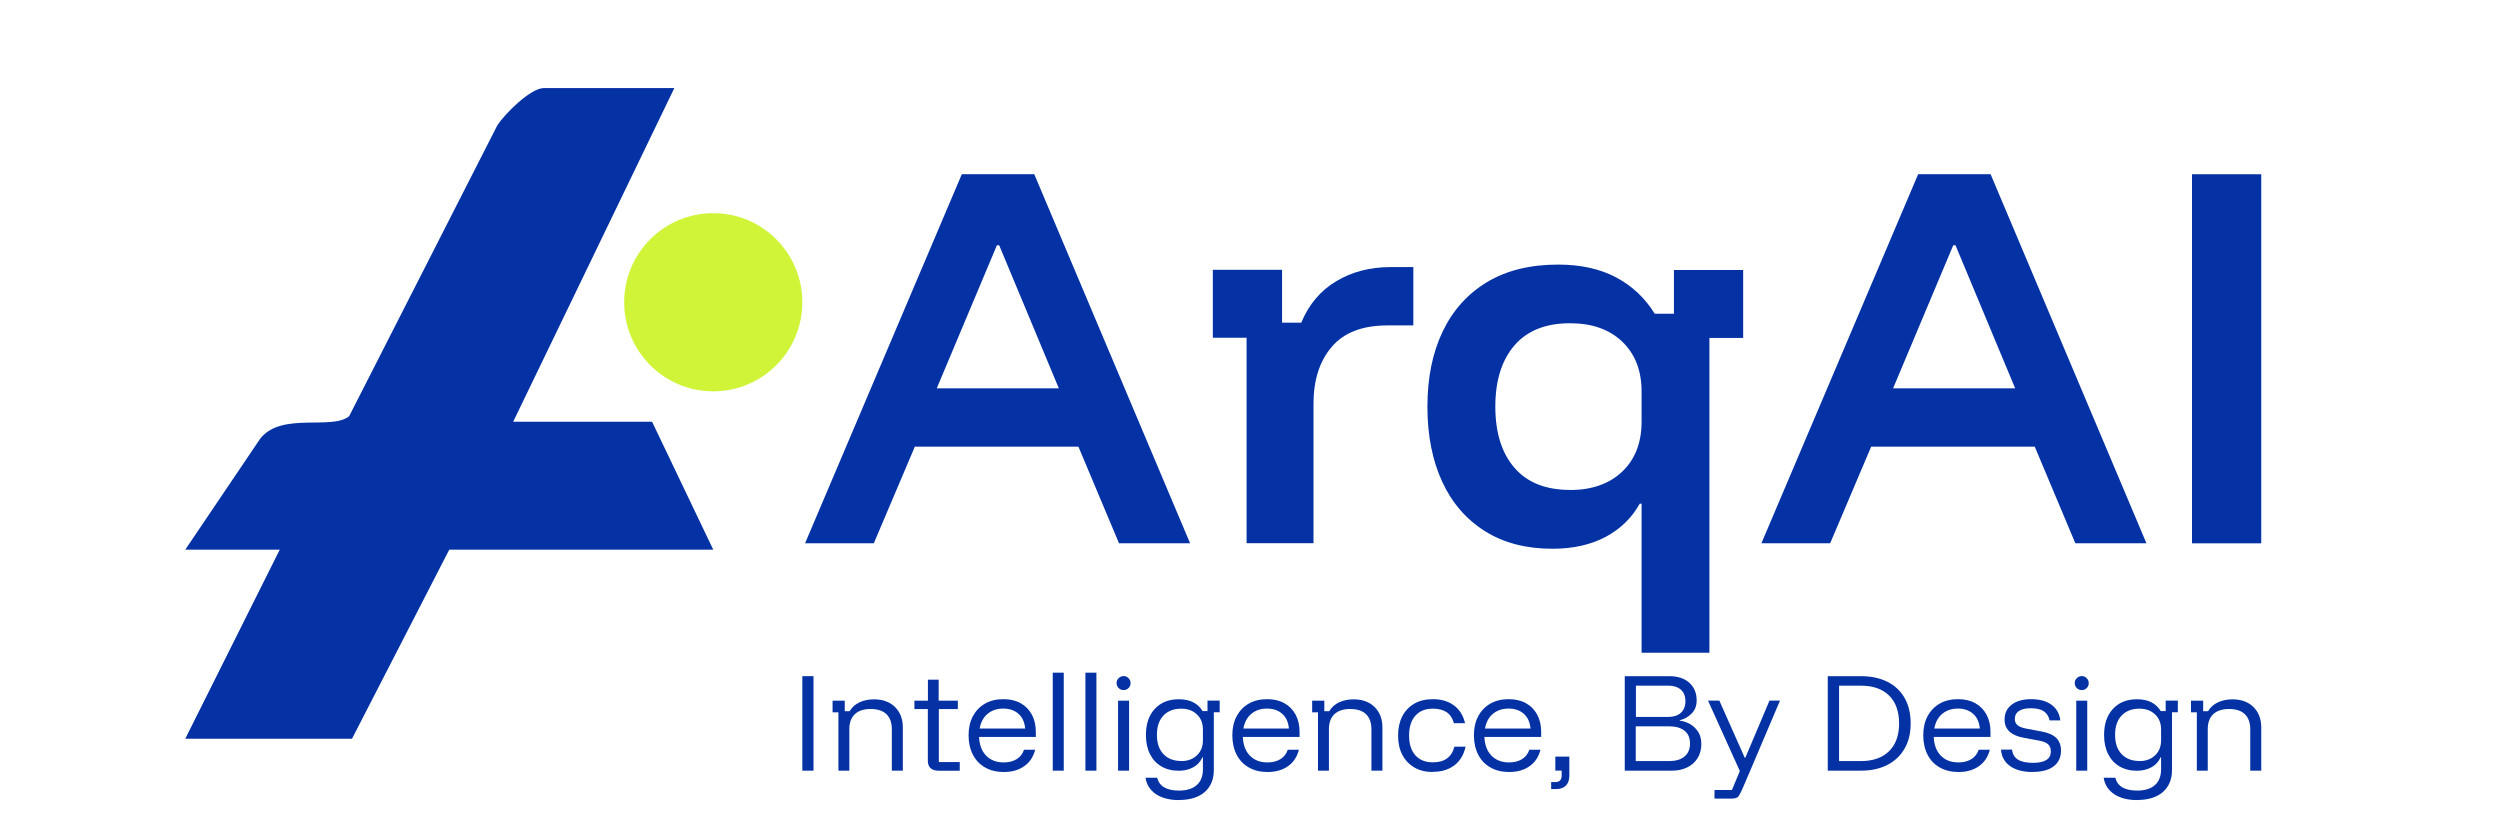
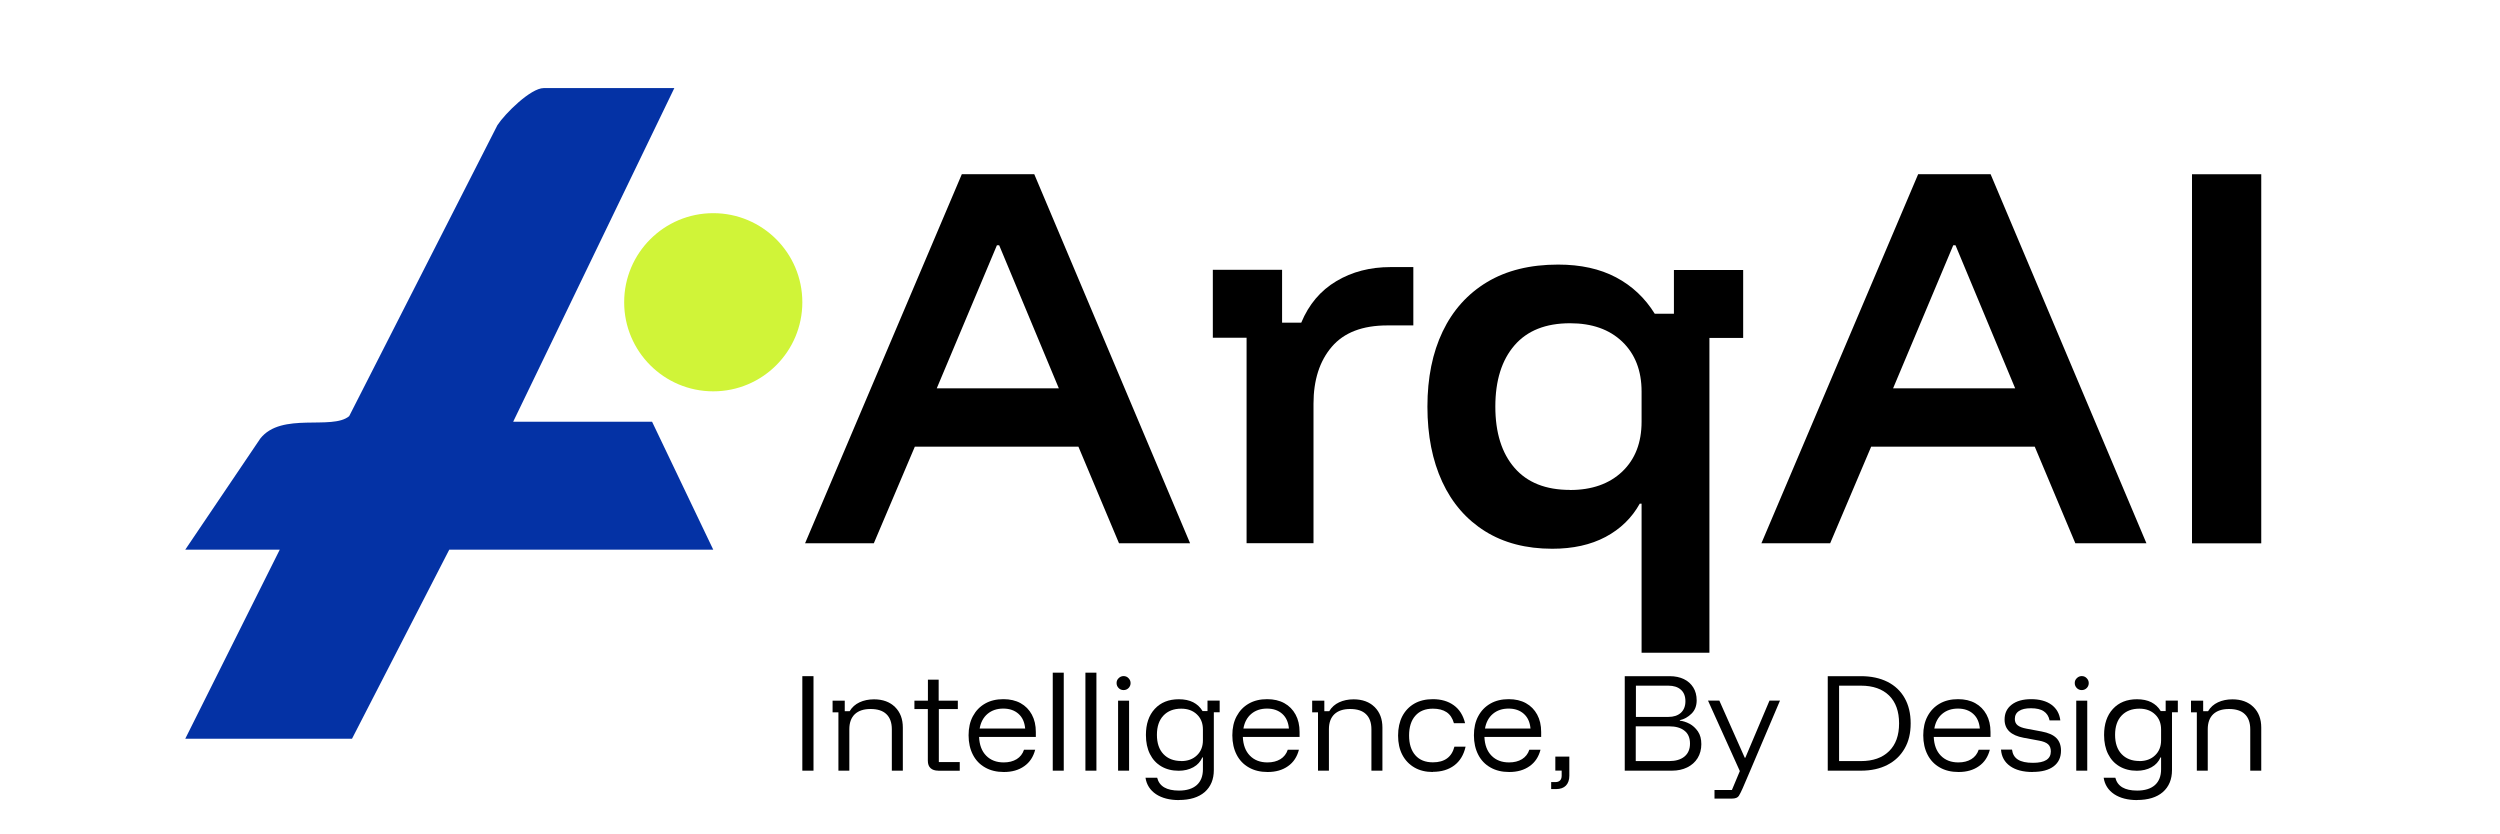
<svg xmlns="http://www.w3.org/2000/svg" id="Layer_1" viewBox="0 0 300 100">
  <defs>
-     <style>.cls-1{fill:#d0f438;}.cls-2{fill:#0432a5;}</style>
+     <style>.cls-1{fill:#d0f438;}.cls-2{fill:#0432a5;}.cls-3{fill:#000000;}</style>
  </defs>
  <path class="cls-2" d="M80.92,10.57l-19.34,40.04h16.67l7.34,15.35h-31.68l-11.67,22.69h-20.01l11.34-22.69h-11.34l9.01-13.34c2.55-3.22,8.6-.96,10.66-2.68L59.69,15.02c.91-1.39,3.99-4.45,5.56-4.45h15.67Z" />
  <circle class="cls-1" cx="85.59" cy="36.27" r="10.69" />
-   <path class="cls-2" d="M96.61,65.19l18.81-44.29h8.69l18.7,44.29h-8.53l-4.87-11.59h-19.63l-4.92,11.59h-8.26ZM112.41,46.6h14.65l-7.16-17.17h-.27l-7.22,17.17Z" />
-   <path class="cls-2" d="M149.59,65.19v-24.66h-4.05v-8.15h8.31v6.34h2.3c.91-2.19,2.31-3.85,4.21-4.98,1.89-1.13,4.06-1.69,6.51-1.69h2.73v7h-3.12c-2.99,0-5.21.86-6.67,2.57-1.46,1.71-2.19,3.99-2.19,6.83v16.73h-8.04Z" />
-   <path class="cls-2" d="M196.99,78.32v-17.88h-.22c-.95,1.71-2.32,3.04-4.1,3.99-1.79.95-3.92,1.42-6.4,1.42-3.13,0-5.82-.7-8.06-2.1-2.24-1.4-3.96-3.38-5.14-5.93-1.18-2.55-1.78-5.56-1.78-9.02s.61-6.47,1.83-9.02c1.22-2.55,3-4.53,5.33-5.93,2.33-1.4,5.17-2.1,8.53-2.1,2.7,0,5.01.51,6.94,1.53,1.93,1.02,3.48,2.48,4.65,4.37h2.3v-5.25h8.31v8.15h-4.05v37.78h-8.15ZM188.41,58.8c2.62,0,4.71-.74,6.26-2.21,1.55-1.48,2.32-3.47,2.32-5.99v-3.61c0-2.52-.78-4.51-2.32-5.99-1.55-1.48-3.64-2.21-6.26-2.21-2.92,0-5.14.88-6.67,2.65-1.53,1.77-2.3,4.22-2.3,7.35s.77,5.59,2.3,7.35c1.53,1.77,3.75,2.65,6.67,2.65Z" />
-   <path class="cls-2" d="M211.37,65.19l18.81-44.29h8.69l18.7,44.29h-8.53l-4.87-11.59h-19.63l-4.92,11.59h-8.26ZM227.17,46.6h14.65l-7.16-17.17h-.27l-7.22,17.17Z" />
-   <path class="cls-2" d="M263.04,65.19V20.91h8.31v44.29h-8.31Z" />
-   <path class="cls-2" d="M96.28,92.48v-11.34h1.34v11.34h-1.34Z" />
-   <path class="cls-2" d="M100.61,92.48v-7h-.7v-1.4h1.46v1.26h.59c.28-.47.67-.82,1.18-1.06.51-.24,1.09-.36,1.74-.36,1.06,0,1.9.31,2.52.92.63.62.94,1.44.94,2.47v5.17h-1.32v-4.97c0-.79-.22-1.4-.65-1.81-.43-.42-1.07-.62-1.9-.62s-1.45.21-1.89.62c-.44.42-.66,1.02-.66,1.81v4.97h-1.32Z" />
-   <path class="cls-2" d="M112.59,92.48c-.39,0-.7-.1-.92-.3s-.33-.5-.33-.9v-6.19h-1.61v-1.01h1.62v-2.52h1.29v2.52h2.3v1.01h-2.28v6.36h2.51v1.04h-2.58Z" />
-   <path class="cls-2" d="M120.46,92.64c-.86,0-1.61-.18-2.24-.54-.64-.36-1.13-.87-1.47-1.53s-.52-1.44-.52-2.33.17-1.65.52-2.3c.35-.65.83-1.15,1.46-1.51.63-.36,1.36-.53,2.2-.53.79,0,1.48.16,2.06.48.58.32,1.03.78,1.35,1.37.32.59.48,1.28.48,2.09v.59h-6.81c.04.96.32,1.71.85,2.25.53.54,1.23.81,2.11.81.61,0,1.12-.13,1.55-.39.42-.26.72-.64.88-1.13h1.34c-.22.85-.65,1.51-1.31,1.97-.66.47-1.47.7-2.44.7ZM117.56,87.42h5.46c-.07-.76-.33-1.34-.8-1.76s-1.08-.63-1.83-.63-1.38.21-1.88.63c-.5.42-.82,1.01-.95,1.76Z" />
-   <path class="cls-2" d="M126.33,92.48v-11.76h1.32v11.76h-1.32Z" />
-   <path class="cls-2" d="M130.25,92.48v-11.76h1.32v11.76h-1.32Z" />
-   <path class="cls-2" d="M134.83,82.81c-.23,0-.43-.08-.59-.24-.16-.16-.25-.36-.25-.6s.08-.43.25-.59c.16-.16.36-.25.59-.25s.43.08.59.25c.16.16.25.36.25.59s-.08.43-.25.6c-.16.16-.36.24-.59.24ZM134.17,92.48v-8.4h1.32v8.4h-1.32Z" />
-   <path class="cls-2" d="M141.48,96.01c-1.13,0-2.05-.24-2.76-.71-.71-.48-1.13-1.13-1.26-1.97h1.4c.26,1.03,1.13,1.54,2.62,1.54.92,0,1.63-.22,2.13-.66.49-.44.74-1.07.74-1.89v-1.43h-.07c-.22.5-.57.9-1.08,1.18s-1.09.42-1.76.42c-.8,0-1.5-.18-2.09-.53-.59-.35-1.04-.84-1.36-1.48-.32-.64-.48-1.4-.48-2.28,0-1.32.35-2.36,1.06-3.13.71-.77,1.67-1.16,2.89-1.16.67,0,1.25.12,1.72.36s.85.6,1.13,1.06h.59v-1.26h1.46v1.4h-.7v6.93c0,1.13-.37,2.01-1.1,2.65-.73.63-1.76.95-3.09.95ZM141.75,91.33c.77,0,1.4-.23,1.88-.69s.72-1.06.72-1.81v-1.29c0-.75-.24-1.35-.72-1.81-.48-.46-1.11-.69-1.88-.69-.91,0-1.62.28-2.14.83-.52.55-.78,1.32-.78,2.31s.26,1.76.78,2.31c.52.55,1.23.83,2.14.83Z" />
-   <path class="cls-2" d="M152.11,92.64c-.86,0-1.61-.18-2.24-.54-.64-.36-1.13-.87-1.47-1.53s-.52-1.44-.52-2.33.17-1.65.52-2.3c.35-.65.83-1.15,1.46-1.51.63-.36,1.36-.53,2.2-.53.79,0,1.48.16,2.06.48.58.32,1.03.78,1.35,1.37.32.59.48,1.28.48,2.09v.59h-6.81c.04.96.32,1.71.85,2.25.53.54,1.23.81,2.11.81.61,0,1.12-.13,1.55-.39.42-.26.72-.64.88-1.13h1.34c-.22.85-.65,1.51-1.31,1.97-.66.47-1.47.7-2.44.7ZM149.21,87.42h5.46c-.07-.76-.33-1.34-.8-1.76s-1.08-.63-1.83-.63-1.38.21-1.88.63c-.5.42-.82,1.01-.95,1.76Z" />
-   <path class="cls-2" d="M158.16,92.48v-7h-.7v-1.4h1.46v1.26h.59c.28-.47.67-.82,1.18-1.06.51-.24,1.09-.36,1.74-.36,1.06,0,1.9.31,2.52.92.63.62.94,1.44.94,2.47v5.17h-1.32v-4.97c0-.79-.22-1.4-.65-1.81-.43-.42-1.07-.62-1.9-.62s-1.45.21-1.89.62c-.44.42-.66,1.02-.66,1.81v4.97h-1.32Z" />
-   <path class="cls-2" d="M171.94,92.64c-.85,0-1.59-.18-2.21-.54s-1.11-.87-1.45-1.52-.51-1.42-.51-2.31.17-1.66.5-2.31c.34-.65.82-1.16,1.44-1.52s1.37-.54,2.23-.54c1,0,1.83.24,2.51.73s1.13,1.21,1.36,2.15h-1.34c-.17-.6-.46-1.04-.88-1.32s-.97-.42-1.64-.42c-.91,0-1.61.28-2.11.85-.5.56-.75,1.36-.75,2.37s.25,1.8.75,2.37,1.2.85,2.11.85c1.4,0,2.26-.63,2.58-1.88h1.34c-.22.99-.68,1.74-1.36,2.25-.68.51-1.54.77-2.56.77Z" />
-   <path class="cls-2" d="M181.1,92.64c-.86,0-1.61-.18-2.24-.54-.64-.36-1.13-.87-1.47-1.53s-.52-1.44-.52-2.33.17-1.65.52-2.3c.35-.65.83-1.15,1.46-1.51.63-.36,1.36-.53,2.2-.53.79,0,1.48.16,2.06.48.58.32,1.03.78,1.35,1.37.32.59.48,1.28.48,2.09v.59h-6.81c.04.96.32,1.71.85,2.25.53.54,1.23.81,2.11.81.61,0,1.12-.13,1.55-.39.42-.26.72-.64.88-1.13h1.34c-.22.85-.65,1.51-1.31,1.97-.66.47-1.47.7-2.44.7ZM178.2,87.42h5.46c-.07-.76-.33-1.34-.8-1.76s-1.08-.63-1.83-.63-1.38.21-1.88.63c-.5.42-.82,1.01-.95,1.76Z" />
-   <path class="cls-2" d="M186.14,94.69v-.84h.5c.24,0,.43-.06.56-.19s.2-.32.2-.57v-.62h-.76v-1.68h1.68v2.3c0,.5-.14.9-.41,1.18s-.67.42-1.18.42h-.59Z" />
-   <path class="cls-2" d="M194.97,92.48v-11.34h5.39c.65,0,1.22.12,1.7.35s.86.57,1.13,1c.27.43.41.95.41,1.55,0,.65-.2,1.19-.62,1.6s-.88.67-1.4.78v.06c.37.04.76.16,1.16.37.4.21.73.52,1.01.92.28.41.41.92.41,1.53s-.15,1.2-.45,1.68c-.3.48-.72.85-1.25,1.11-.53.26-1.14.39-1.83.39h-5.64ZM196.31,86.03h3.89c.63,0,1.13-.16,1.5-.49.36-.33.55-.79.55-1.39s-.18-1.07-.55-1.39c-.36-.32-.86-.48-1.5-.48h-3.89v3.75ZM196.31,91.33h3.99c.77,0,1.39-.18,1.83-.54s.67-.88.67-1.56-.22-1.21-.67-1.55c-.44-.35-1.05-.52-1.83-.52h-4.01v4.17Z" />
-   <path class="cls-2" d="M205.74,95.84v-1.04h2.09l.95-2.27-3.82-8.46h1.36l3.05,6.86h.07l2.9-6.86h1.26l-3.57,8.4-.9,2.1c-.17.38-.32.69-.46.92s-.42.34-.83.34h-2.1Z" />
-   <path class="cls-2" d="M219.33,92.48v-11.34h3.98c1.23,0,2.29.23,3.19.68.89.45,1.58,1.1,2.06,1.95.48.85.72,1.86.72,3.04s-.24,2.18-.73,3.02c-.49.85-1.17,1.5-2.07,1.96-.89.46-1.95.69-3.17.69h-3.98ZM220.68,91.33h2.63c1.44,0,2.56-.39,3.37-1.18.81-.79,1.21-1.9,1.21-3.34s-.4-2.56-1.2-3.35c-.8-.78-1.93-1.18-3.37-1.18h-2.63v9.05Z" />
-   <path class="cls-2" d="M235.02,92.64c-.86,0-1.61-.18-2.24-.54-.64-.36-1.13-.87-1.47-1.53s-.52-1.44-.52-2.33.17-1.65.52-2.3c.35-.65.83-1.15,1.46-1.51.63-.36,1.36-.53,2.2-.53.79,0,1.48.16,2.06.48.58.32,1.03.78,1.35,1.37.32.59.48,1.28.48,2.09v.59h-6.81c.04.96.32,1.71.85,2.25.53.54,1.23.81,2.11.81.61,0,1.12-.13,1.55-.39.42-.26.72-.64.88-1.13h1.34c-.22.85-.65,1.51-1.31,1.97-.66.47-1.47.7-2.44.7ZM232.12,87.42h5.46c-.07-.76-.33-1.34-.8-1.76s-1.08-.63-1.83-.63-1.38.21-1.88.63c-.5.42-.82,1.01-.95,1.76Z" />
-   <path class="cls-2" d="M243.91,92.64c-1.14,0-2.04-.24-2.7-.71-.66-.47-1.03-1.13-1.09-1.98h1.32c.07.54.3.94.71,1.2.41.26,1.01.39,1.81.39,1.43,0,2.14-.46,2.14-1.37,0-.37-.11-.66-.33-.86s-.59-.35-1.11-.44l-1.83-.34c-1.52-.28-2.28-1.01-2.28-2.18,0-.76.28-1.35.85-1.79.57-.44,1.35-.66,2.34-.66s1.83.22,2.44.67c.61.45.96,1.07,1.06,1.88h-1.29c-.1-.5-.34-.86-.7-1.1-.36-.24-.87-.36-1.53-.36s-1.11.11-1.44.33c-.34.22-.5.54-.5.96,0,.32.11.57.33.75.22.18.58.32,1.07.41l1.82.34c.8.15,1.39.41,1.76.78s.56.88.56,1.51c0,.81-.29,1.44-.88,1.89-.59.45-1.43.67-2.52.67Z" />
-   <path class="cls-2" d="M249.81,82.81c-.23,0-.43-.08-.59-.24-.16-.16-.25-.36-.25-.6s.08-.43.25-.59c.16-.16.36-.25.59-.25s.43.08.59.25c.16.16.25.36.25.59s-.08.43-.25.6c-.16.16-.36.24-.59.24ZM249.15,92.48v-8.4h1.32v8.4h-1.32Z" />
-   <path class="cls-2" d="M256.46,96.01c-1.13,0-2.05-.24-2.76-.71-.71-.48-1.13-1.13-1.26-1.97h1.4c.26,1.03,1.13,1.54,2.62,1.54.92,0,1.63-.22,2.13-.66.49-.44.74-1.07.74-1.89v-1.43h-.07c-.22.5-.57.9-1.08,1.18s-1.09.42-1.76.42c-.8,0-1.5-.18-2.09-.53-.59-.35-1.04-.84-1.36-1.48-.32-.64-.48-1.4-.48-2.28,0-1.32.35-2.36,1.06-3.13.71-.77,1.67-1.16,2.89-1.16.67,0,1.25.12,1.72.36s.85.6,1.13,1.06h.59v-1.26h1.46v1.4h-.7v6.93c0,1.13-.37,2.01-1.1,2.65-.73.63-1.76.95-3.09.95ZM256.73,91.33c.77,0,1.4-.23,1.88-.69s.72-1.06.72-1.81v-1.29c0-.75-.24-1.35-.72-1.81-.48-.46-1.11-.69-1.88-.69-.91,0-1.62.28-2.14.83-.52.55-.78,1.32-.78,2.31s.26,1.76.78,2.31c.52.55,1.23.83,2.14.83Z" />
-   <path class="cls-2" d="M263.62,92.48v-7h-.7v-1.4h1.46v1.26h.59c.28-.47.67-.82,1.18-1.06.51-.24,1.09-.36,1.74-.36,1.06,0,1.9.31,2.52.92.63.62.94,1.44.94,2.47v5.17h-1.32v-4.97c0-.79-.22-1.4-.65-1.81-.43-.42-1.07-.62-1.9-.62s-1.45.21-1.89.62c-.44.42-.66,1.02-.66,1.81v4.97h-1.32Z" />
+   <path class="cls-3" d="M96.61,65.19l18.81-44.29h8.69l18.7,44.29h-8.53l-4.87-11.59h-19.63l-4.92,11.59h-8.26ZM112.41,46.6h14.65l-7.16-17.17h-.27l-7.22,17.17Z" />
+   <path class="cls-3" d="M149.59,65.19v-24.66h-4.05v-8.15h8.31v6.34h2.3c.91-2.19,2.31-3.85,4.21-4.98,1.89-1.13,4.06-1.69,6.51-1.69h2.73v7h-3.12c-2.99,0-5.21.86-6.67,2.57-1.46,1.71-2.19,3.99-2.19,6.83v16.73h-8.04Z" />
+   <path class="cls-3" d="M196.99,78.32v-17.88h-.22c-.95,1.71-2.32,3.04-4.1,3.99-1.79.95-3.92,1.42-6.4,1.42-3.13,0-5.82-.7-8.06-2.1-2.24-1.4-3.96-3.38-5.14-5.93-1.18-2.55-1.78-5.56-1.78-9.02s.61-6.47,1.83-9.02c1.22-2.55,3-4.53,5.33-5.93,2.33-1.4,5.17-2.1,8.53-2.1,2.7,0,5.01.51,6.94,1.53,1.93,1.02,3.48,2.48,4.65,4.37h2.3v-5.25h8.31v8.15h-4.05v37.78h-8.15ZM188.41,58.8c2.62,0,4.71-.74,6.26-2.21,1.55-1.48,2.32-3.47,2.32-5.99v-3.61c0-2.52-.78-4.51-2.32-5.99-1.55-1.48-3.64-2.21-6.26-2.21-2.92,0-5.14.88-6.67,2.65-1.53,1.77-2.3,4.22-2.3,7.35s.77,5.59,2.3,7.35c1.53,1.77,3.75,2.65,6.67,2.65Z" />
+   <path class="cls-3" d="M211.37,65.19l18.81-44.29h8.69l18.7,44.29h-8.53l-4.87-11.59h-19.63l-4.92,11.59h-8.26ZM227.17,46.6h14.65l-7.16-17.17h-.27l-7.22,17.17Z" />
+   <path class="cls-3" d="M263.04,65.19V20.91h8.31v44.29h-8.31Z" />
+   <path class="cls-3" d="M96.28,92.48v-11.34h1.34v11.34h-1.34Z" />
+   <path class="cls-3" d="M100.61,92.48v-7h-.7v-1.4h1.46v1.26h.59c.28-.47.67-.82,1.18-1.06.51-.24,1.09-.36,1.74-.36,1.06,0,1.9.31,2.52.92.63.62.94,1.44.94,2.47v5.17h-1.32v-4.97c0-.79-.22-1.4-.65-1.81-.43-.42-1.07-.62-1.9-.62s-1.45.21-1.89.62c-.44.42-.66,1.02-.66,1.81v4.97h-1.32Z" />
+   <path class="cls-3" d="M112.59,92.48c-.39,0-.7-.1-.92-.3s-.33-.5-.33-.9v-6.19h-1.61v-1.01h1.62v-2.52h1.29v2.52h2.3v1.01h-2.28v6.36h2.51v1.04h-2.58Z" />
+   <path class="cls-3" d="M120.46,92.64c-.86,0-1.61-.18-2.24-.54-.64-.36-1.13-.87-1.47-1.53s-.52-1.44-.52-2.33.17-1.65.52-2.3c.35-.65.83-1.15,1.46-1.51.63-.36,1.36-.53,2.2-.53.79,0,1.48.16,2.06.48.58.32,1.03.78,1.35,1.37.32.59.48,1.28.48,2.09v.59h-6.81c.04.96.32,1.71.85,2.25.53.54,1.23.81,2.11.81.61,0,1.12-.13,1.55-.39.42-.26.72-.64.88-1.13h1.34c-.22.85-.65,1.51-1.31,1.97-.66.47-1.47.7-2.44.7ZM117.56,87.42h5.46c-.07-.76-.33-1.34-.8-1.76s-1.08-.63-1.83-.63-1.38.21-1.88.63c-.5.42-.82,1.01-.95,1.76Z" />
+   <path class="cls-3" d="M126.33,92.48v-11.76h1.32v11.76h-1.32Z" />
+   <path class="cls-3" d="M130.25,92.48v-11.76h1.32v11.76h-1.32Z" />
+   <path class="cls-3" d="M134.83,82.81c-.23,0-.43-.08-.59-.24-.16-.16-.25-.36-.25-.6s.08-.43.25-.59c.16-.16.36-.25.59-.25s.43.08.59.25c.16.16.25.36.25.59s-.08.43-.25.6c-.16.16-.36.24-.59.24ZM134.17,92.48v-8.4h1.32v8.4h-1.32Z" />
+   <path class="cls-3" d="M141.48,96.01c-1.13,0-2.05-.24-2.76-.71-.71-.48-1.13-1.13-1.26-1.97h1.4c.26,1.03,1.13,1.54,2.62,1.54.92,0,1.63-.22,2.13-.66.49-.44.74-1.07.74-1.89v-1.43h-.07c-.22.5-.57.9-1.08,1.18s-1.09.42-1.76.42c-.8,0-1.5-.18-2.09-.53-.59-.35-1.04-.84-1.36-1.48-.32-.64-.48-1.4-.48-2.28,0-1.32.35-2.36,1.06-3.13.71-.77,1.67-1.16,2.89-1.16.67,0,1.25.12,1.72.36s.85.6,1.13,1.06h.59v-1.26h1.46v1.4h-.7v6.93c0,1.13-.37,2.01-1.1,2.65-.73.63-1.76.95-3.09.95ZM141.75,91.33c.77,0,1.4-.23,1.88-.69s.72-1.06.72-1.81v-1.29c0-.75-.24-1.35-.72-1.81-.48-.46-1.11-.69-1.88-.69-.91,0-1.62.28-2.14.83-.52.55-.78,1.32-.78,2.31s.26,1.76.78,2.31c.52.55,1.23.83,2.14.83Z" />
+   <path class="cls-3" d="M152.11,92.64c-.86,0-1.61-.18-2.24-.54-.64-.36-1.13-.87-1.47-1.53s-.52-1.44-.52-2.33.17-1.65.52-2.3c.35-.65.83-1.15,1.46-1.51.63-.36,1.36-.53,2.2-.53.79,0,1.48.16,2.06.48.58.32,1.03.78,1.35,1.37.32.59.48,1.28.48,2.09v.59h-6.81c.04.96.32,1.71.85,2.25.53.54,1.23.81,2.11.81.61,0,1.12-.13,1.55-.39.42-.26.72-.64.88-1.13h1.34c-.22.85-.65,1.51-1.31,1.97-.66.47-1.47.7-2.44.7ZM149.21,87.42h5.46c-.07-.76-.33-1.34-.8-1.76s-1.08-.63-1.83-.63-1.38.21-1.88.63c-.5.42-.82,1.01-.95,1.76Z" />
+   <path class="cls-3" d="M158.16,92.48v-7h-.7v-1.4h1.46v1.26h.59c.28-.47.67-.82,1.18-1.06.51-.24,1.09-.36,1.74-.36,1.06,0,1.9.31,2.52.92.63.62.94,1.44.94,2.47v5.17h-1.32v-4.97c0-.79-.22-1.4-.65-1.81-.43-.42-1.07-.62-1.9-.62s-1.45.21-1.89.62c-.44.42-.66,1.02-.66,1.81v4.97h-1.32Z" />
+   <path class="cls-3" d="M171.94,92.64c-.85,0-1.59-.18-2.21-.54s-1.11-.87-1.45-1.52-.51-1.42-.51-2.31.17-1.66.5-2.31c.34-.65.82-1.16,1.44-1.52s1.37-.54,2.23-.54c1,0,1.83.24,2.51.73s1.13,1.21,1.36,2.15h-1.34c-.17-.6-.46-1.04-.88-1.32s-.97-.42-1.64-.42c-.91,0-1.61.28-2.11.85-.5.56-.75,1.36-.75,2.37s.25,1.8.75,2.37,1.2.85,2.11.85c1.4,0,2.26-.63,2.58-1.88h1.34c-.22.99-.68,1.74-1.36,2.25-.68.51-1.54.77-2.56.77Z" />
+   <path class="cls-3" d="M181.1,92.64c-.86,0-1.61-.18-2.24-.54-.64-.36-1.13-.87-1.47-1.53s-.52-1.44-.52-2.33.17-1.65.52-2.3c.35-.65.83-1.15,1.46-1.51.63-.36,1.36-.53,2.2-.53.79,0,1.48.16,2.06.48.58.32,1.03.78,1.35,1.37.32.59.48,1.28.48,2.09v.59h-6.81c.04.96.32,1.71.85,2.25.53.54,1.23.81,2.11.81.61,0,1.12-.13,1.55-.39.42-.26.72-.64.88-1.13h1.34c-.22.85-.65,1.51-1.31,1.97-.66.47-1.47.7-2.44.7ZM178.2,87.42h5.46c-.07-.76-.33-1.34-.8-1.76s-1.08-.63-1.83-.63-1.38.21-1.88.63c-.5.42-.82,1.01-.95,1.76Z" />
+   <path class="cls-3" d="M186.14,94.69v-.84h.5c.24,0,.43-.06.56-.19s.2-.32.2-.57v-.62h-.76v-1.68h1.68v2.3c0,.5-.14.9-.41,1.18s-.67.42-1.18.42h-.59Z" />
+   <path class="cls-3" d="M194.97,92.48v-11.34h5.39c.65,0,1.22.12,1.7.35s.86.57,1.13,1c.27.43.41.95.41,1.55,0,.65-.2,1.19-.62,1.6s-.88.67-1.4.78v.06c.37.04.76.16,1.16.37.4.21.73.52,1.01.92.28.41.41.92.41,1.53s-.15,1.2-.45,1.68c-.3.48-.72.85-1.25,1.11-.53.26-1.14.39-1.83.39h-5.64ZM196.31,86.03h3.89c.63,0,1.13-.16,1.5-.49.36-.33.55-.79.55-1.39s-.18-1.07-.55-1.39c-.36-.32-.86-.48-1.5-.48h-3.89v3.75ZM196.31,91.33h3.99c.77,0,1.39-.18,1.83-.54s.67-.88.67-1.56-.22-1.21-.67-1.55c-.44-.35-1.05-.52-1.83-.52h-4.01v4.17Z" />
+   <path class="cls-3" d="M205.74,95.84v-1.04h2.09l.95-2.27-3.82-8.46h1.36l3.05,6.86h.07l2.9-6.86h1.26l-3.57,8.4-.9,2.1c-.17.38-.32.69-.46.92s-.42.34-.83.34h-2.1Z" />
+   <path class="cls-3" d="M219.33,92.48v-11.34h3.98c1.23,0,2.29.23,3.19.68.89.45,1.58,1.1,2.06,1.95.48.85.72,1.86.72,3.04s-.24,2.18-.73,3.02c-.49.85-1.17,1.5-2.07,1.96-.89.46-1.95.69-3.17.69h-3.98ZM220.68,91.33h2.63c1.44,0,2.56-.39,3.37-1.18.81-.79,1.21-1.9,1.21-3.34s-.4-2.56-1.2-3.35c-.8-.78-1.93-1.18-3.37-1.18h-2.63v9.05Z" />
+   <path class="cls-3" d="M235.02,92.64c-.86,0-1.61-.18-2.24-.54-.64-.36-1.13-.87-1.47-1.53s-.52-1.44-.52-2.33.17-1.65.52-2.3c.35-.65.83-1.15,1.46-1.51.63-.36,1.36-.53,2.2-.53.79,0,1.48.16,2.06.48.58.32,1.03.78,1.35,1.37.32.59.48,1.28.48,2.09v.59h-6.81c.04.96.32,1.71.85,2.25.53.54,1.23.81,2.11.81.61,0,1.12-.13,1.55-.39.42-.26.72-.64.88-1.13h1.34c-.22.85-.65,1.51-1.31,1.97-.66.47-1.47.7-2.44.7ZM232.12,87.42h5.46c-.07-.76-.33-1.34-.8-1.76s-1.08-.63-1.83-.63-1.38.21-1.88.63c-.5.42-.82,1.01-.95,1.76Z" />
+   <path class="cls-3" d="M243.91,92.64c-1.14,0-2.04-.24-2.7-.71-.66-.47-1.03-1.13-1.09-1.98h1.32c.07.54.3.94.71,1.2.41.26,1.01.39,1.81.39,1.43,0,2.14-.46,2.14-1.37,0-.37-.11-.66-.33-.86s-.59-.35-1.11-.44l-1.83-.34c-1.52-.28-2.28-1.01-2.28-2.18,0-.76.28-1.35.85-1.79.57-.44,1.35-.66,2.34-.66s1.83.22,2.44.67c.61.45.96,1.07,1.06,1.88h-1.29c-.1-.5-.34-.86-.7-1.1-.36-.24-.87-.36-1.53-.36s-1.11.11-1.44.33c-.34.22-.5.54-.5.96,0,.32.11.57.33.75.22.18.58.32,1.07.41l1.82.34c.8.15,1.39.41,1.76.78s.56.88.56,1.51c0,.81-.29,1.44-.88,1.89-.59.45-1.43.67-2.52.67Z" />
+   <path class="cls-3" d="M249.81,82.81c-.23,0-.43-.08-.59-.24-.16-.16-.25-.36-.25-.6s.08-.43.25-.59c.16-.16.36-.25.59-.25s.43.08.59.25c.16.16.25.36.25.59s-.08.43-.25.6c-.16.16-.36.24-.59.24ZM249.15,92.48v-8.4h1.32v8.4h-1.32Z" />
+   <path class="cls-3" d="M256.46,96.01c-1.13,0-2.05-.24-2.76-.71-.71-.48-1.13-1.13-1.26-1.97h1.4c.26,1.03,1.13,1.54,2.62,1.54.92,0,1.63-.22,2.13-.66.49-.44.74-1.07.74-1.89v-1.43h-.07c-.22.5-.57.9-1.08,1.18s-1.09.42-1.76.42c-.8,0-1.5-.18-2.09-.53-.59-.35-1.04-.84-1.36-1.48-.32-.64-.48-1.4-.48-2.28,0-1.32.35-2.36,1.06-3.13.71-.77,1.67-1.16,2.89-1.16.67,0,1.25.12,1.72.36s.85.6,1.13,1.06h.59v-1.26h1.46v1.4h-.7v6.93c0,1.13-.37,2.01-1.1,2.65-.73.63-1.76.95-3.09.95ZM256.73,91.33c.77,0,1.4-.23,1.88-.69s.72-1.06.72-1.81v-1.29c0-.75-.24-1.35-.72-1.81-.48-.46-1.11-.69-1.88-.69-.91,0-1.62.28-2.14.83-.52.55-.78,1.32-.78,2.31s.26,1.76.78,2.31c.52.55,1.23.83,2.14.83Z" />
+   <path class="cls-3" d="M263.62,92.48v-7h-.7v-1.4h1.46v1.26h.59c.28-.47.67-.82,1.18-1.06.51-.24,1.09-.36,1.74-.36,1.06,0,1.9.31,2.52.92.63.62.94,1.44.94,2.47v5.17h-1.32v-4.97c0-.79-.22-1.4-.65-1.81-.43-.42-1.07-.62-1.9-.62s-1.45.21-1.89.62c-.44.42-.66,1.02-.66,1.81v4.97h-1.32Z" />
</svg>
